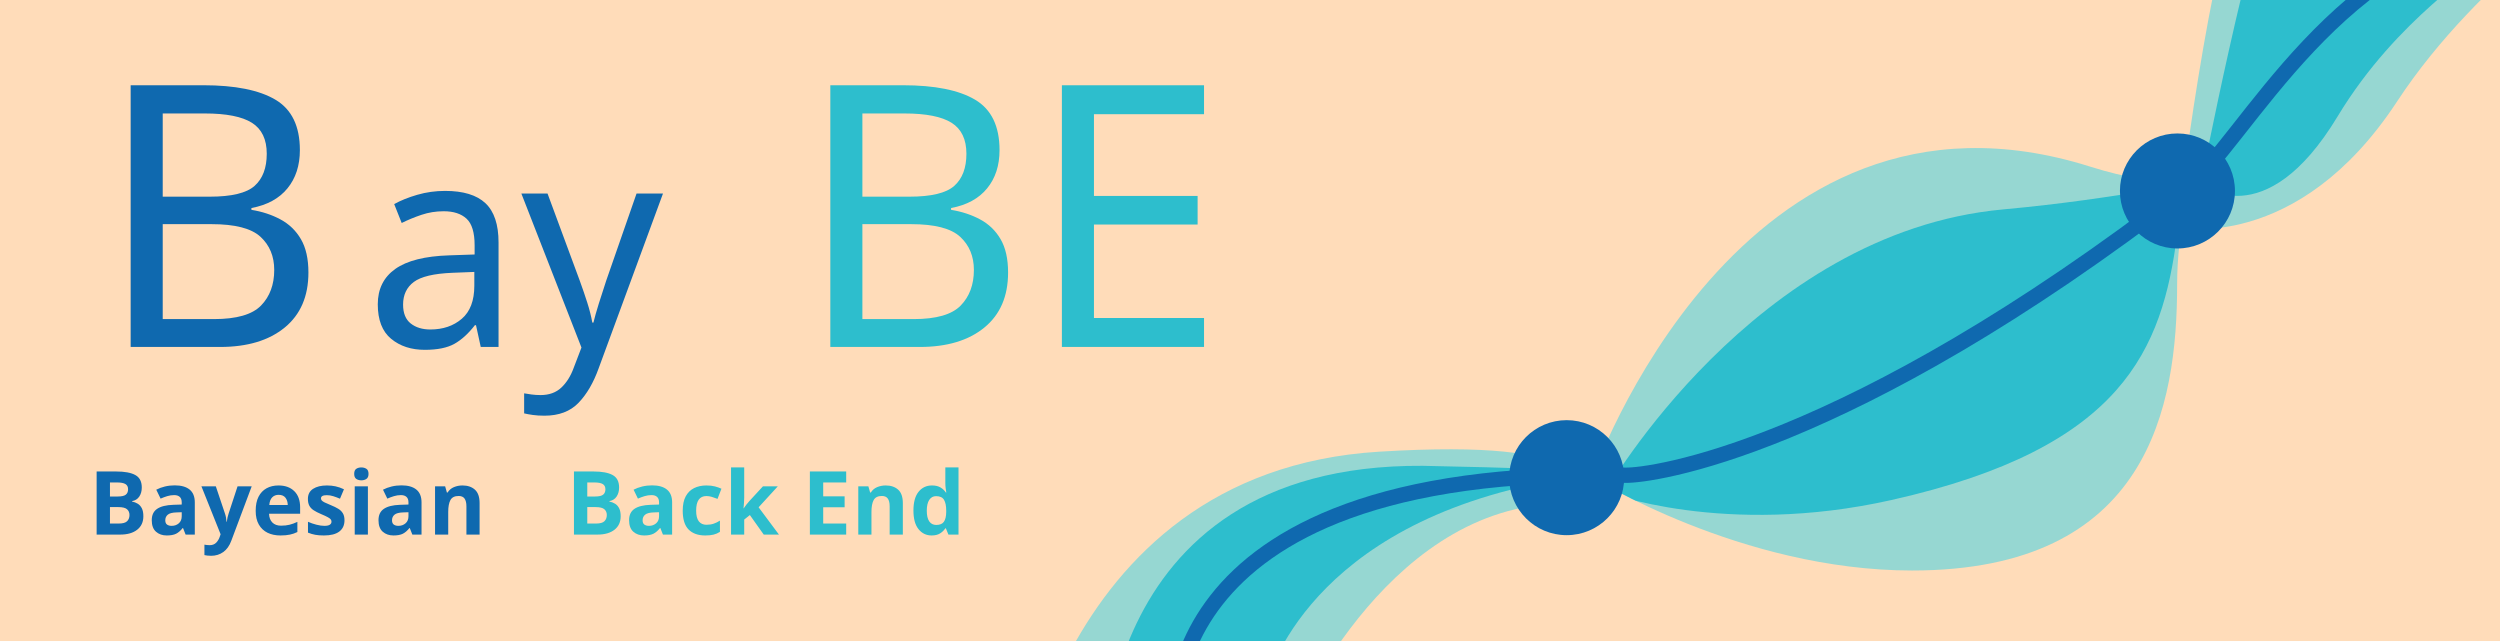
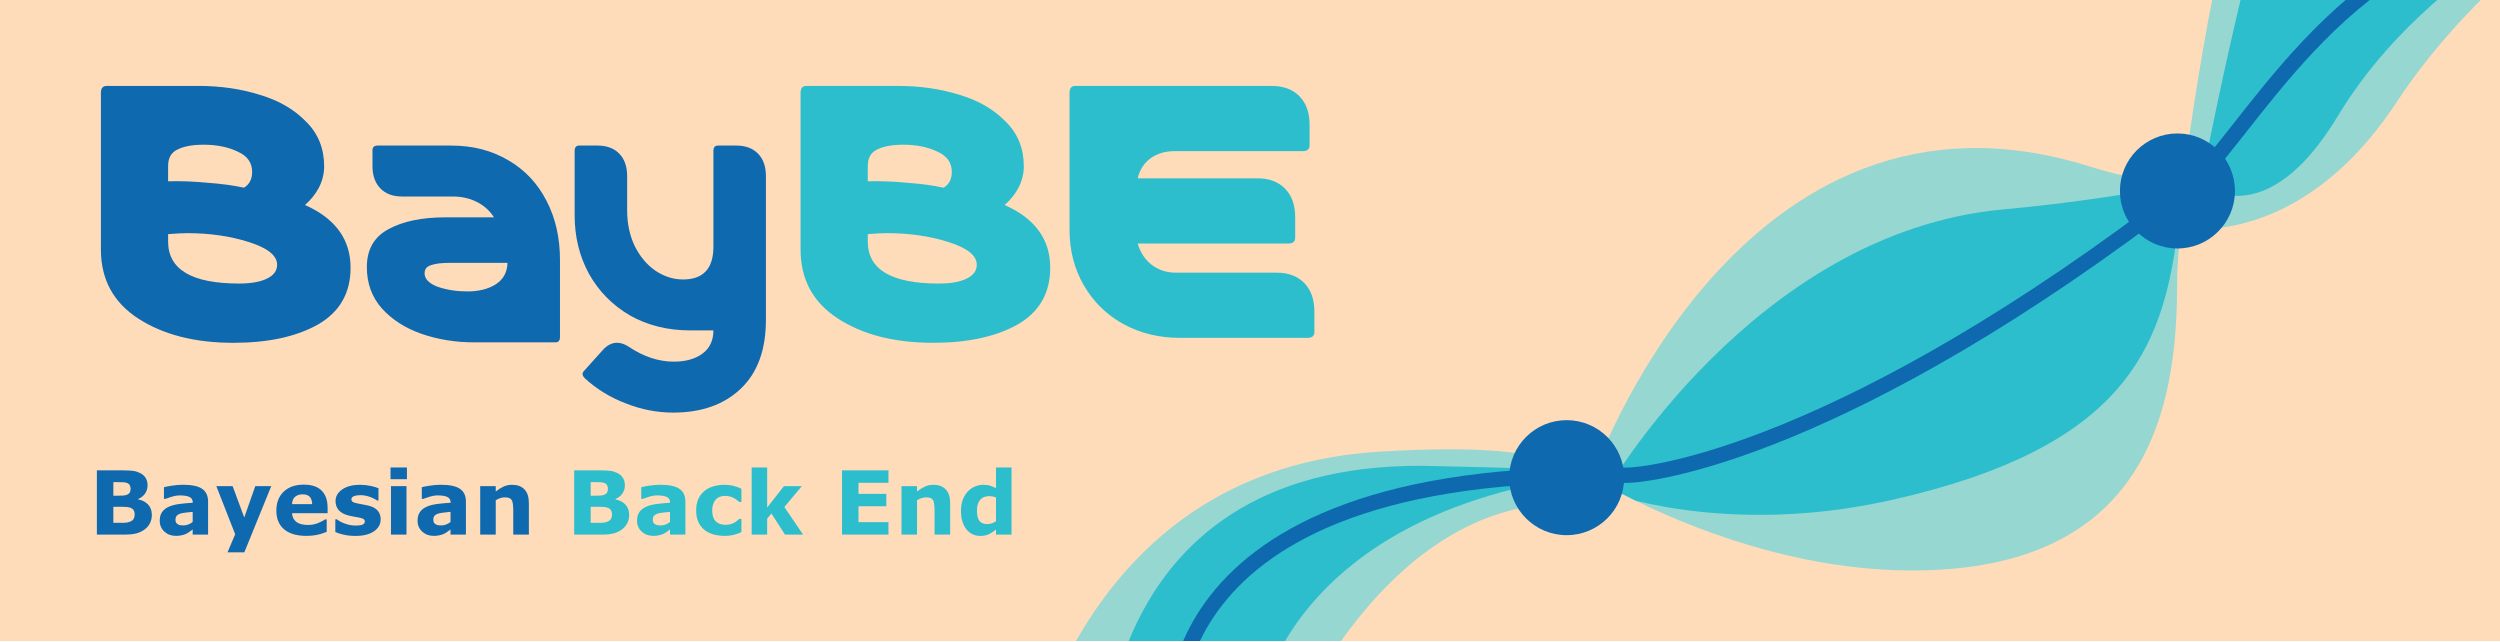
<svg xmlns="http://www.w3.org/2000/svg" width="412.75mm" height="105.833mm" viewBox="0 0 412.75 105.833" version="1.1" id="svg1">
  <defs id="defs1">
    <clipPath clipPathUnits="userSpaceOnUse" id="clipPath4">
      <path d="M 0,0 H 1170 V 300 H 0 Z" transform="translate(-634.9771,-88.6158)" id="path4" />
    </clipPath>
    <clipPath clipPathUnits="userSpaceOnUse" id="clipPath6">
      <path d="M 634.977,88.616 C 559.593,84.005 516.971,42.052 493.06,0 v 0 h 124.052 c 19.651,27.677 50.425,58.432 92.122,63.564 v 0 c 17.999,7.916 27.183,26.169 -41.303,26.169 v 0 c -9.447,0 -20.371,-0.348 -32.954,-1.117" transform="translate(-655.3465,-82)" id="path6" />
    </clipPath>
    <clipPath clipPathUnits="userSpaceOnUse" id="clipPath8">
      <path d="M 0,0 H 1170 V 300 H 0 Z" transform="translate(-967.7244,-222.0107)" id="path8" />
    </clipPath>
    <clipPath clipPathUnits="userSpaceOnUse" id="clipPath10">
      <path d="m 734.604,76.667 c 0,0 69.586,-43.667 149.742,-43.667 v 0 c 111,0 124.053,77 124.053,133.999 v 0 c 0,24.804 6.519,50.008 6.519,50.008 v 0 c 0,0 -12.197,-6.05 -47.194,5.004 v 0 c -19.122,6.04 -36.936,8.708 -53.512,8.707 v 0 C 788.297,230.706 734.604,76.667 734.604,76.667" transform="translate(-927.0003,-202)" id="path10" />
    </clipPath>
    <clipPath clipPathUnits="userSpaceOnUse" id="clipPath12">
      <path d="M 0,0 H 1170 V 300 H 0 Z" transform="translate(-1008.399,-193.5762)" id="path12" />
    </clipPath>
    <clipPath clipPathUnits="userSpaceOnUse" id="clipPath14">
      <path d="m 1024.777,300 c -9.665,-48.823 -16.378,-106.424 -16.378,-106.424 v 0 c 0,0 56.128,-12.437 102.947,58.954 v 0 c 11.75,17.917 25.618,33.856 39.138,47.47 v 0 z" transform="translate(-1019.473,-213.7666)" id="path14" />
    </clipPath>
    <clipPath clipPathUnits="userSpaceOnUse" id="clipPath16">
      <path d="M 0,0 H 1170 V 300 H 0 Z" transform="translate(-539.3462,42.999)" id="path16" />
    </clipPath>
    <clipPath clipPathUnits="userSpaceOnUse" id="clipPath18">
      <path d="M 0,0 H 1170 V 300 H 0 Z" transform="translate(-722.6992,-49.5386)" id="path18" />
    </clipPath>
    <clipPath clipPathUnits="userSpaceOnUse" id="clipPath20">
      <path d="M 0,0 H 1170 V 300 H 0 Z" transform="translate(-1008.541,-183.7144)" id="path20" />
    </clipPath>
  </defs>
  <g id="layer1" transform="translate(64.55833,-46.56667)">
    <g id="g2" transform="matrix(0.2645833,0,0,0.2645833,-64.55833,46.56667)">
      <path id="path2" d="M 0,0 H 1170 V 300 H 0 Z" style="fill:#ffdcb9;fill-opacity:1;fill-rule:nonzero;stroke:none" transform="matrix(1.333333,0,0,-1.333333,0,400)" />
      <path id="path3" d="m 0,0 c -155.709,-9.524 -171.631,-178.348 -171.631,-178.348 l 127.881,43.411 c 0.674,2.132 40.445,100.339 118.007,109.885 C 94.739,-16.044 103.806,6.349 0,0" style="fill:#96d7d2;fill-opacity:1;fill-rule:nonzero;stroke:none" transform="matrix(1.333333,0,0,-1.333333,860.6361,281.8456)" clip-path="url(#clipPath4)" />
      <path id="path5" d="m 0,0 c -157,1 -150,-148 -150,-148 l 76,44 c 0.653,1.44 16,71.539 125,95.122 C 69,-2.223 93,-2 0,0" style="fill:#2dbecd;fill-opacity:1;fill-rule:nonzero;stroke:none" transform="matrix(1.333333,0,0,-1.333333,887.7953,290.6667)" clip-path="url(#clipPath6)" />
      <path id="path7" d="m 0,0 c 34.996,-11.054 47.194,-5.004 47.194,-5.004 0,0 -6.52,-25.203 -6.52,-50.008 0,-56.999 -13.052,-133.999 -124.052,-133.999 -80.156,0 -149.742,43.667 -149.742,43.667 0,0 68.742,197.266 233.12,145.344" style="fill:#96d7d2;fill-opacity:1;fill-rule:nonzero;stroke:none" transform="matrix(1.333333,0,0,-1.333333,1304.299,103.9857)" clip-path="url(#clipPath8)" />
      <path id="path9" d="m 0,0 c 54.627,5 95.728,14.335 95.728,14.335 0,0 -12.366,-11.316 -14.329,-26.243 -7.053,-53.598 -25.025,-99.669 -133.638,-124.091 -78.432,-17.637 -133.845,3.812 -133.845,3.812 0,0 69.363,121.503 186.084,132.187" style="fill:#2dbecd;fill-opacity:1;fill-rule:nonzero;stroke:none" transform="matrix(1.333333,0,0,-1.333333,1250,130.6667)" clip-path="url(#clipPath10)" />
      <path id="path11" d="m 0,0 c 0,0 15.293,131.218 32.948,165.424 32,62 162.704,-2.643 167,-5.999 4.295,-3.358 -58,-41.001 -97,-100.471 C 56.129,-12.438 0,0 0,0" style="fill:#96d7d2;fill-opacity:1;fill-rule:nonzero;stroke:none" transform="matrix(1.333333,0,0,-1.333333,1358.532,141.8984)" clip-path="url(#clipPath12)" />
      <path id="path13" d="m 0,0 c 0,0 23.376,120.527 37.08,148.753 24.839,51.159 90.297,-40.515 92.309,-44.694 C 131.4,99.881 92.45,78.835 63.999,31.703 29.845,-24.879 0,0 0,0" style="fill:#2dbecd;fill-opacity:1;fill-rule:nonzero;stroke:none" transform="matrix(1.333333,0,0,-1.333333,1373.297,114.9779)" clip-path="url(#clipPath14)" />
      <path id="path15" d="M 0,0 C 0,0 -18.41,125.613 210.918,120.593 222.636,120.337 314,131.932 473.129,254.66 500.52,275.784 545.105,370.523 634.253,377.788" style="fill:none;stroke:#0f69af;stroke-width:7.155;stroke-linecap:round;stroke-linejoin:miter;stroke-miterlimit:4;stroke-dasharray:none;stroke-opacity:1" transform="matrix(1.333333,0,0,-1.333333,733.1283,457.332)" clip-path="url(#clipPath16)" />
      <path id="path17" d="m 0,0 c 14.864,0 26.914,12.05 26.914,26.914 0,14.864 -12.05,26.914 -26.914,26.914 -14.864,0 -26.914,-12.05 -26.914,-26.914 C -26.914,12.05 -14.864,0 0,0" style="fill:#0f69af;fill-opacity:1;fill-rule:nonzero;stroke:none" transform="matrix(1.333333,0,0,-1.333333,977.5989,333.9485)" clip-path="url(#clipPath18)" />
      <path id="path19" d="m 0,0 c 14.864,0 26.914,12.05 26.914,26.914 0,14.864 -12.05,26.914 -26.914,26.914 -14.864,0 -26.914,-12.05 -26.914,-26.914 C -26.914,12.05 -14.864,0 0,0" style="fill:#0f69af;fill-opacity:1;fill-rule:nonzero;stroke:none" transform="matrix(1.333333,0,0,-1.333333,1358.721,155.0475)" clip-path="url(#clipPath20)" />
    </g>
    <g id="g20" transform="matrix(0.2645833,0,0,0.2645833,-64.55833,46.56667)">
-       <text id="text20" xml:space="preserve" x="55.333" y="333.584" style="font-size:16px;stroke-width:1.333;fill:#0f69af;fill-opacity:1;stroke:none">
-         <tspan style="font-variant:normal;font-weight:700;font-stretch:normal;font-size:55.138px;font-family:Verdana;writing-mode:lr-tb;fill:#0f69af;fill-opacity:1;fill-rule:nonzero;stroke:none;stroke-width:1.333" x="55.333 97.348 134.18 170.075 206.686 239.383 258.24 295.072 334.33" y="333.584" id="tspan20">Bayesian </tspan>
-       </text>
+       <path style="font-weight:700;font-size:55.138px;font-family:Verdana;fill:#0f69af;stroke-width:1.333" d="m 94.748,321.307 q 0,2.908 -1.185,5.196 -1.158,2.288 -3.204,3.796 -2.369,1.777 -5.223,2.531 -2.827,0.754 -7.188,0.754 H 60.449 v -40.088 h 15.561 q 4.846,0 7.081,0.323 2.262,0.323 4.469,1.427 2.288,1.158 3.392,3.123 1.131,1.938 1.131,4.442 0,2.908 -1.535,5.142 -1.535,2.208 -4.335,3.446 v 0.215 q 3.931,0.781 6.219,3.231 2.315,2.45 2.315,6.461 z m -13.246,-16.477 q 0,-0.996 -0.512,-1.992 -0.485,-0.996 -1.75,-1.481 -1.131,-0.431 -2.827,-0.458 -1.669,-0.054 -4.711,-0.054 h -0.969 v 8.481 h 1.615 q 2.45,0 4.173,-0.081 1.723,-0.081 2.719,-0.538 1.4,-0.619 1.831,-1.588 0.431,-0.996 0.431,-2.288 z m 2.531,16.315 q 0,-1.912 -0.754,-2.935 -0.727,-1.05 -2.504,-1.562 -1.212,-0.35 -3.338,-0.377 -2.127,-0.027 -4.442,-0.027 h -2.262 v 9.988 h 0.754 q 4.361,0 6.246,-0.027 1.885,-0.027 3.473,-0.7 1.615,-0.673 2.208,-1.777 0.619,-1.131 0.619,-2.585 z m 36.2,4.55 v -6.3 q -1.965,0.162 -4.254,0.458 -2.288,0.269 -3.473,0.646 -1.454,0.458 -2.235,1.346 -0.754,0.862 -0.754,2.288 0,0.942 0.162,1.535 0.162,0.592 0.808,1.131 0.619,0.538 1.481,0.808 0.862,0.242 2.692,0.242 1.454,0 2.935,-0.592 1.508,-0.592 2.638,-1.562 z m 0,4.685 q -0.781,0.592 -1.938,1.427 -1.158,0.835 -2.181,1.319 -1.427,0.646 -2.962,0.942 -1.535,0.323 -3.365,0.323 -4.308,0 -7.215,-2.665 -2.908,-2.665 -2.908,-6.811 0,-3.312 1.481,-5.411 1.481,-2.1 4.2,-3.311 2.692,-1.212 6.677,-1.723 3.985,-0.512 8.265,-0.754 v -0.162 q 0,-2.504 -2.046,-3.446 -2.046,-0.969 -6.031,-0.969 -2.396,0 -5.115,0.862 -2.719,0.835 -3.904,1.292 h -0.888 v -7.296 q 1.535,-0.404 4.981,-0.942 3.473,-0.565 6.946,-0.565 8.265,0 11.927,2.558 3.688,2.531 3.688,7.969 v 20.569 h -9.611 z m 32.174,-7.485 6.892,-19.546 h 9.961 l -16.8,41.326 h -10.5 l 4.792,-11.308 -11.765,-30.019 h 10.177 z m 52.021,-2.638 h -22.184 q 0.215,3.554 2.692,5.438 2.504,1.885 7.35,1.885 3.069,0 5.95,-1.104 2.881,-1.104 4.55,-2.369 h 1.077 v 7.781 q -3.285,1.319 -6.192,1.912 -2.908,0.592 -6.435,0.592 -9.1,0 -13.946,-4.092 -4.846,-4.092 -4.846,-11.658 0,-7.485 4.577,-11.846 4.604,-4.388 12.6,-4.388 7.377,0 11.092,3.742 3.715,3.715 3.715,10.715 z m -9.638,-5.681 q -0.081,-3.042 -1.508,-4.577 -1.427,-1.535 -4.442,-1.535 -2.8,0 -4.604,1.454 -1.804,1.454 -2.019,4.658 z m 42.75,9.423 q 0,4.685 -4.2,7.565 -4.2,2.854 -11.496,2.854 -4.038,0 -7.323,-0.754 -3.285,-0.754 -5.277,-1.669 v -7.969 h 0.888 q 0.727,0.512 1.669,1.131 0.969,0.592 2.719,1.292 1.508,0.619 3.419,1.077 1.912,0.431 4.092,0.431 2.854,0 4.227,-0.619 1.373,-0.646 1.373,-1.885 0,-1.104 -0.808,-1.588 -0.808,-0.512 -3.069,-0.969 -1.077,-0.242 -2.935,-0.512 -1.831,-0.296 -3.338,-0.7 -4.119,-1.077 -6.111,-3.338 -1.992,-2.288 -1.992,-5.681 0,-4.361 4.119,-7.242 4.146,-2.908 11.308,-2.908 3.392,0 6.488,0.7 3.123,0.673 4.873,1.454 v 7.646 h -0.835 q -2.154,-1.481 -4.927,-2.396 -2.746,-0.942 -5.573,-0.942 -2.342,0 -3.958,0.646 -1.588,0.646 -1.588,1.831 0,1.077 0.727,1.642 0.727,0.565 3.419,1.131 1.481,0.296 3.177,0.592 1.723,0.269 3.446,0.7 3.823,0.996 5.654,3.15 1.831,2.127 1.831,5.331 z m 16.112,9.584 h -9.692 v -30.234 h 9.692 z m 0.269,-34.542 h -10.231 v -7.35 h 10.231 z m 27.203,26.653 v -6.3 q -1.965,0.162 -4.254,0.458 -2.288,0.269 -3.473,0.646 -1.454,0.458 -2.235,1.346 -0.754,0.862 -0.754,2.288 0,0.942 0.162,1.535 0.162,0.592 0.808,1.131 0.619,0.538 1.481,0.808 0.862,0.242 2.692,0.242 1.454,0 2.935,-0.592 1.508,-0.592 2.638,-1.562 z m 0,4.685 q -0.781,0.592 -1.938,1.427 -1.158,0.835 -2.181,1.319 -1.427,0.646 -2.962,0.942 -1.535,0.323 -3.365,0.323 -4.308,0 -7.215,-2.665 -2.908,-2.665 -2.908,-6.811 0,-3.312 1.481,-5.411 1.481,-2.1 4.2,-3.311 2.692,-1.212 6.677,-1.723 3.985,-0.512 8.265,-0.754 v -0.162 q 0,-2.504 -2.046,-3.446 -2.046,-0.969 -6.031,-0.969 -2.396,0 -5.115,0.862 -2.719,0.835 -3.904,1.292 h -0.888 v -7.296 q 1.535,-0.404 4.981,-0.942 3.473,-0.565 6.946,-0.565 8.265,0 11.927,2.558 3.688,2.531 3.688,7.969 v 20.569 h -9.611 z m 48.893,3.204 h -9.746 v -14.996 q 0,-1.831 -0.188,-3.635 -0.188,-1.831 -0.646,-2.692 -0.538,-0.996 -1.588,-1.454 -1.023,-0.458 -2.881,-0.458 -1.319,0 -2.692,0.431 -1.346,0.431 -2.935,1.373 v 21.43 h -9.692 v -30.234 h 9.692 v 3.338 q 2.585,-2.019 4.954,-3.096 2.396,-1.077 5.304,-1.077 4.9,0 7.646,2.854 2.773,2.854 2.773,8.534 z" id="text20" aria-label="Bayesian " />
    </g>
    <g id="g21" transform="matrix(0.2645833,0,0,0.2645833,-64.55833,46.56667)">
-       <text id="text21" xml:space="preserve" x="353.179" y="333.584" style="font-size:16px;stroke-width:1.333;fill:#2dbecd;fill-opacity:1">
-         <tspan style="font-variant:normal;font-weight:700;font-stretch:normal;font-size:55.138px;font-family:Verdana;writing-mode:lr-tb;fill:#2dbecd;fill-opacity:1;fill-rule:nonzero;stroke:none;stroke-width:1.333" x="353.179 395.194 432.026 464.447 501.445 520.302 557.961 597.219" y="333.584" id="tspan21">Back End</tspan>
-       </text>
+       <path style="font-weight:700;font-size:55.138px;font-family:Verdana;fill:#2dbecd;stroke-width:1.333" d="m 392.594,321.307 q 0,2.908 -1.185,5.196 -1.158,2.288 -3.204,3.796 -2.369,1.777 -5.223,2.531 -2.827,0.754 -7.188,0.754 h -17.5 v -40.088 h 15.561 q 4.846,0 7.081,0.323 2.262,0.323 4.469,1.427 2.288,1.158 3.392,3.123 1.131,1.938 1.131,4.442 0,2.908 -1.535,5.142 -1.535,2.208 -4.335,3.446 v 0.215 q 3.931,0.781 6.219,3.231 2.315,2.45 2.315,6.461 z m -13.246,-16.477 q 0,-0.996 -0.512,-1.992 -0.485,-0.996 -1.75,-1.481 -1.131,-0.431 -2.827,-0.458 -1.669,-0.054 -4.711,-0.054 h -0.969 v 8.481 h 1.615 q 2.45,0 4.173,-0.081 1.723,-0.081 2.719,-0.538 1.4,-0.619 1.831,-1.588 0.431,-0.996 0.431,-2.288 z m 2.531,16.315 q 0,-1.912 -0.754,-2.935 -0.727,-1.05 -2.504,-1.562 -1.212,-0.35 -3.338,-0.377 -2.127,-0.027 -4.442,-0.027 h -2.262 v 9.988 h 0.754 q 4.361,0 6.246,-0.027 1.885,-0.027 3.473,-0.7 1.615,-0.673 2.208,-1.777 0.619,-1.131 0.619,-2.585 z m 36.2,4.55 v -6.3 q -1.965,0.162 -4.254,0.458 -2.288,0.269 -3.473,0.646 -1.454,0.458 -2.235,1.346 -0.754,0.862 -0.754,2.288 0,0.942 0.162,1.535 0.162,0.592 0.808,1.131 0.619,0.538 1.481,0.808 0.862,0.242 2.692,0.242 1.454,0 2.935,-0.592 1.508,-0.592 2.638,-1.562 z m 0,4.685 q -0.781,0.592 -1.938,1.427 -1.158,0.835 -2.181,1.319 -1.427,0.646 -2.962,0.942 -1.535,0.323 -3.365,0.323 -4.308,0 -7.215,-2.665 -2.908,-2.665 -2.908,-6.811 0,-3.312 1.481,-5.411 1.481,-2.1 4.2,-3.311 2.692,-1.212 6.677,-1.723 3.985,-0.512 8.265,-0.754 v -0.162 q 0,-2.504 -2.046,-3.446 -2.046,-0.969 -6.031,-0.969 -2.396,0 -5.115,0.862 -2.719,0.835 -3.904,1.292 h -0.888 v -7.296 q 1.535,-0.404 4.981,-0.942 3.473,-0.565 6.946,-0.565 8.265,0 11.927,2.558 3.688,2.531 3.688,7.969 v 20.569 h -9.611 z m 34.274,4.011 q -3.958,0 -7.242,-0.942 -3.258,-0.942 -5.681,-2.908 -2.396,-1.965 -3.715,-4.954 -1.319,-2.988 -1.319,-7 0,-4.227 1.4,-7.296 1.427,-3.069 3.958,-5.088 2.45,-1.912 5.654,-2.8 3.204,-0.888 6.65,-0.888 3.096,0 5.708,0.673 2.611,0.673 4.873,1.75 v 8.265 h -1.373 q -0.565,-0.485 -1.373,-1.131 -0.781,-0.646 -1.938,-1.265 -1.104,-0.592 -2.423,-0.969 -1.319,-0.404 -3.069,-0.404 -3.877,0 -5.977,2.477 -2.073,2.45 -2.073,6.677 0,4.361 2.127,6.623 2.154,2.261 6.085,2.261 1.831,0 3.285,-0.404 1.481,-0.431 2.45,-0.996 0.915,-0.538 1.615,-1.131 0.7,-0.592 1.292,-1.158 h 1.373 v 8.265 q -2.288,1.077 -4.792,1.696 -2.477,0.646 -5.492,0.646 z m 48.763,-0.808 h -11.281 l -8.481,-13.165 -2.638,3.204 v 9.961 h -9.692 v -41.892 h 9.692 v 25.011 l 10.446,-13.354 h 11.173 l -10.877,13.031 z m 53.297,0 h -28.996 v -40.088 h 28.996 v 7.754 h -18.711 v 6.919 h 17.365 v 7.754 h -17.365 v 9.908 h 18.711 z m 38.494,0 h -9.746 v -14.996 q 0,-1.831 -0.188,-3.635 -0.188,-1.831 -0.646,-2.692 -0.538,-0.996 -1.588,-1.454 -1.023,-0.458 -2.881,-0.458 -1.319,0 -2.692,0.431 -1.346,0.431 -2.935,1.373 v 21.43 h -9.692 v -30.234 h 9.692 v 3.338 q 2.585,-2.019 4.954,-3.096 2.396,-1.077 5.304,-1.077 4.9,0 7.646,2.854 2.773,2.854 2.773,8.534 z m 38.289,0 h -9.692 v -3.15 q -2.504,2.046 -4.685,3.015 -2.181,0.969 -5.035,0.969 -5.519,0 -8.831,-4.254 -3.311,-4.254 -3.311,-11.469 0,-3.85 1.104,-6.811 1.131,-2.988 3.069,-5.115 1.831,-2.019 4.442,-3.123 2.611,-1.131 5.223,-1.131 2.719,0 4.442,0.592 1.75,0.565 3.581,1.454 v -12.869 h 9.692 z m -9.692,-8.346 v -14.834 q -1.023,-0.431 -2.154,-0.619 -1.131,-0.188 -2.073,-0.188 -3.823,0 -5.735,2.396 -1.912,2.369 -1.912,6.596 0,4.442 1.535,6.461 1.535,1.992 4.927,1.992 1.319,0 2.8,-0.485 1.481,-0.512 2.611,-1.319 z" id="text21" aria-label="Back End" />
    </g>
-     <g id="g22" transform="matrix(0.2645833,0,0,0.2645833,-64.55833,46.56667)">
-       <text id="text22" xml:space="preserve" transform="scale(0.9858528,1.01435)" x="503.679" y="213.441" style="font-size:16.23px;stroke-width:1.352;fill:#2dbecd;fill-opacity:1">
-         <tspan style="font-variant:normal;font-weight:normal;font-stretch:normal;font-size:225.495px;font-family:Merck;writing-mode:lr-tb;fill:#2dbecd;fill-opacity:1;fill-rule:nonzero;stroke:none;stroke-width:1.352" x="503.679 673.928" y="213.441" id="tspan22">BE</tspan>
-       </text>
+     <g id="g22" transform="matrix(0.2645833,0,0,0.2645833,-64.55833,45.06667)">
+       <path style="font-size:225.495px;font-family:Merck;fill:#2dbecd;stroke-width:1.352" d="m 590.595,216.48 q -36.468,0 -60.173,-14.891 -23.704,-14.891 -23.704,-42.546 V 62.705 q 0,-4.255 3.647,-4.255 h 58.349 q 20.665,0 38.596,5.47 17.93,5.166 29.175,16.411 11.548,10.94 11.548,27.655 0,6.686 -3.343,13.068 -3.343,6.078 -8.813,10.637 28.871,12.46 28.871,38.596 0,23.4 -20.665,34.949 -20.665,11.244 -53.487,11.244 z m 6.686,-95.425 q 5.166,-3.039 5.166,-9.725 0,-8.509 -9.117,-12.46 -9.117,-4.255 -21.577,-4.255 -10.637,0 -16.715,3.039 -5.774,2.735 -5.774,10.029 v 9.421 q 11.852,-0.304 24.92,0.912 13.068,0.912 23.097,3.039 z m -3.039,58.957 q 11.244,0 17.626,-3.039 6.382,-3.039 6.382,-8.509 0,-8.509 -17.93,-13.979 -17.626,-5.47 -39.203,-5.47 -3.951,0 -11.852,0.608 v 4.559 q 0,25.832 44.977,25.832 z m 152.622,33.429 q -19.754,0 -35.86,-8.509 -15.803,-8.509 -24.92,-23.704 -9.117,-15.195 -9.117,-34.341 V 62.705 q 0,-4.255 3.647,-4.255 h 124.296 q 11.244,0 17.626,6.382 6.382,6.382 6.382,17.626 v 12.46 q 0,3.647 -4.255,3.647 H 743.521 q -9.117,0 -15.499,4.559 -6.078,4.559 -7.901,12.156 h 75.671 q 11.244,0 17.626,6.382 6.382,6.382 6.382,17.626 v 12.46 q 0,3.647 -4.255,3.647 h -95.425 q 2.431,8.205 8.813,13.068 6.686,4.862 15.195,4.862 h 63.819 q 11.244,0 17.626,6.382 6.382,6.382 6.382,17.626 v 12.46 q 0,3.647 -4.255,3.647 z" id="text22" transform="scale(0.9858528,1.01435)" aria-label="BE" />
    </g>
-     <g id="g23" transform="matrix(0.2645833,0,0,0.2645833,-64.55833,45.50833)">
-       <text id="text23" xml:space="preserve" transform="scale(0.9858528,1.01435)" x="60.825" y="217.384" style="font-size:16.23px;stroke-width:1.352;fill:#0f69af;fill-opacity:1;stroke:none">
-         <tspan style="font-variant:normal;font-weight:normal;font-stretch:normal;font-size:225.495px;font-family:Merck;writing-mode:lr-tb;fill:#0f69af;fill-opacity:1;fill-rule:nonzero;stroke:none;stroke-width:1.352" x="60.825" y="217.384" id="tspan23">B</tspan>
-       </text>
+     <g id="g23" transform="matrix(0.2645833,0,0,0.2645833,-64.55833,44.00833)">
+       <path style="font-size:225.495px;font-family:Merck;fill:#0f69af;stroke-width:1.352" d="m 147.74,220.423 q -36.468,0 -60.173,-14.891 Q 63.864,190.641 63.864,162.986 V 66.649 q 0,-4.255 3.647,-4.255 h 58.349 q 20.665,0 38.596,5.47 17.93,5.166 29.175,16.411 11.548,10.94 11.548,27.655 0,6.686 -3.343,13.068 -3.343,6.078 -8.813,10.637 28.871,12.46 28.871,38.596 0,23.4 -20.665,34.949 -20.665,11.244 -53.487,11.244 z m 6.686,-95.425 q 5.166,-3.039 5.166,-9.725 0,-8.509 -9.117,-12.46 -9.117,-4.255 -21.577,-4.255 -10.637,0 -16.715,3.039 -5.774,2.735 -5.774,10.029 v 9.421 q 11.852,-0.304 24.92,0.912 13.068,0.912 23.097,3.039 z m -3.039,58.957 q 11.244,0 17.626,-3.039 6.382,-3.039 6.382,-8.509 0,-8.509 -17.93,-13.979 -17.626,-5.47 -39.203,-5.47 -3.951,0 -11.852,0.608 v 4.559 q 0,25.832 44.977,25.832 z" id="text23" transform="scale(0.9858528,1.01435)" aria-label="B" />
    </g>
-     <g id="g24" transform="matrix(0.2645833,0,0,0.2645833,-64.55833,46.56667)" style="fill:#0f69af;fill-opacity:1;stroke:none">
-       <text id="text24" xml:space="preserve" transform="scale(0.9858525,1.01435)" x="231.009" y="213.44" style="font-size:16.23px;stroke-width:1.352;fill:#0f69af;fill-opacity:1;stroke:none">
-         <tspan style="font-variant:normal;font-weight:normal;font-stretch:normal;font-size:176.139px;font-family:Merck;writing-mode:lr-tb;fill:#0f69af;fill-opacity:1;fill-rule:nonzero;stroke:none;stroke-width:1.352" x="231.009 361.352" y="213.44" id="tspan24">ay</tspan>
-       </text>
+     <g id="g24" transform="matrix(0.2645833,0,0,0.2645833,-64.55833,45.80797)" style="fill:#0f69af;fill-opacity:1;stroke:none">
+       <path style="font-size:176.139px;font-family:Merck;stroke-width:1.352" d="m 300.088,213.44 q -17.566,0 -33.234,-5.222 -15.43,-5.222 -25.163,-15.667 -9.495,-10.445 -9.495,-25.4 0,-16.142 13.531,-23.264 13.768,-7.359 36.082,-7.359 h 30.86 q -4.036,-6.172 -10.92,-9.495 -6.647,-3.323 -15.43,-3.323 h -31.809 q -8.783,0 -13.768,-4.985 -4.985,-4.985 -4.985,-13.768 v -9.733 q 0,-2.849 3.323,-2.849 h 46.527 q 20.415,0 36.082,9.021 15.667,8.783 24.213,24.925 8.546,15.905 8.546,36.557 v 47.239 q 0,3.323 -2.849,3.323 z m -4.273,-31.335 q 10.682,0 17.804,-4.273 7.359,-4.51 7.596,-13.294 h -36.795 q -7.596,0 -11.632,1.424 -4.036,1.187 -4.036,4.985 0,5.222 8.308,8.308 8.546,2.849 18.753,2.849 z m 130.343,74.539 q -15.43,0 -30.148,-5.697 -14.718,-5.46 -25.875,-15.43 -2.374,-2.374 -0.712,-4.273 l 11.869,-12.819 q 4.273,-4.748 9.258,-4.748 3.798,0 8.071,2.849 6.172,4.036 13.294,6.409 7.359,2.374 14.48,2.374 11.394,0 18.279,-4.985 6.884,-4.985 6.884,-14.243 h -14.718 q -21.365,0 -38.219,-9.258 -16.617,-9.495 -25.875,-25.637 -9.021,-16.142 -9.021,-35.845 V 95.698 q 0,-3.323 2.849,-3.323 h 11.632 q 8.783,0 13.768,4.985 4.985,4.985 4.985,13.768 v 21.127 q 0,12.107 4.748,21.839 4.985,9.733 13.056,15.193 8.308,5.46 17.566,5.46 19.228,0 19.228,-20.178 V 95.698 q 0,-3.323 2.849,-3.323 h 11.632 q 8.783,0 13.768,4.985 4.985,4.985 4.985,13.768 v 88.544 q 0,27.537 -15.905,42.254 -15.905,14.718 -42.729,14.718 z" id="text24" transform="scale(0.9858525,1.01435)" aria-label="ay" />
    </g>
  </g>
</svg>
